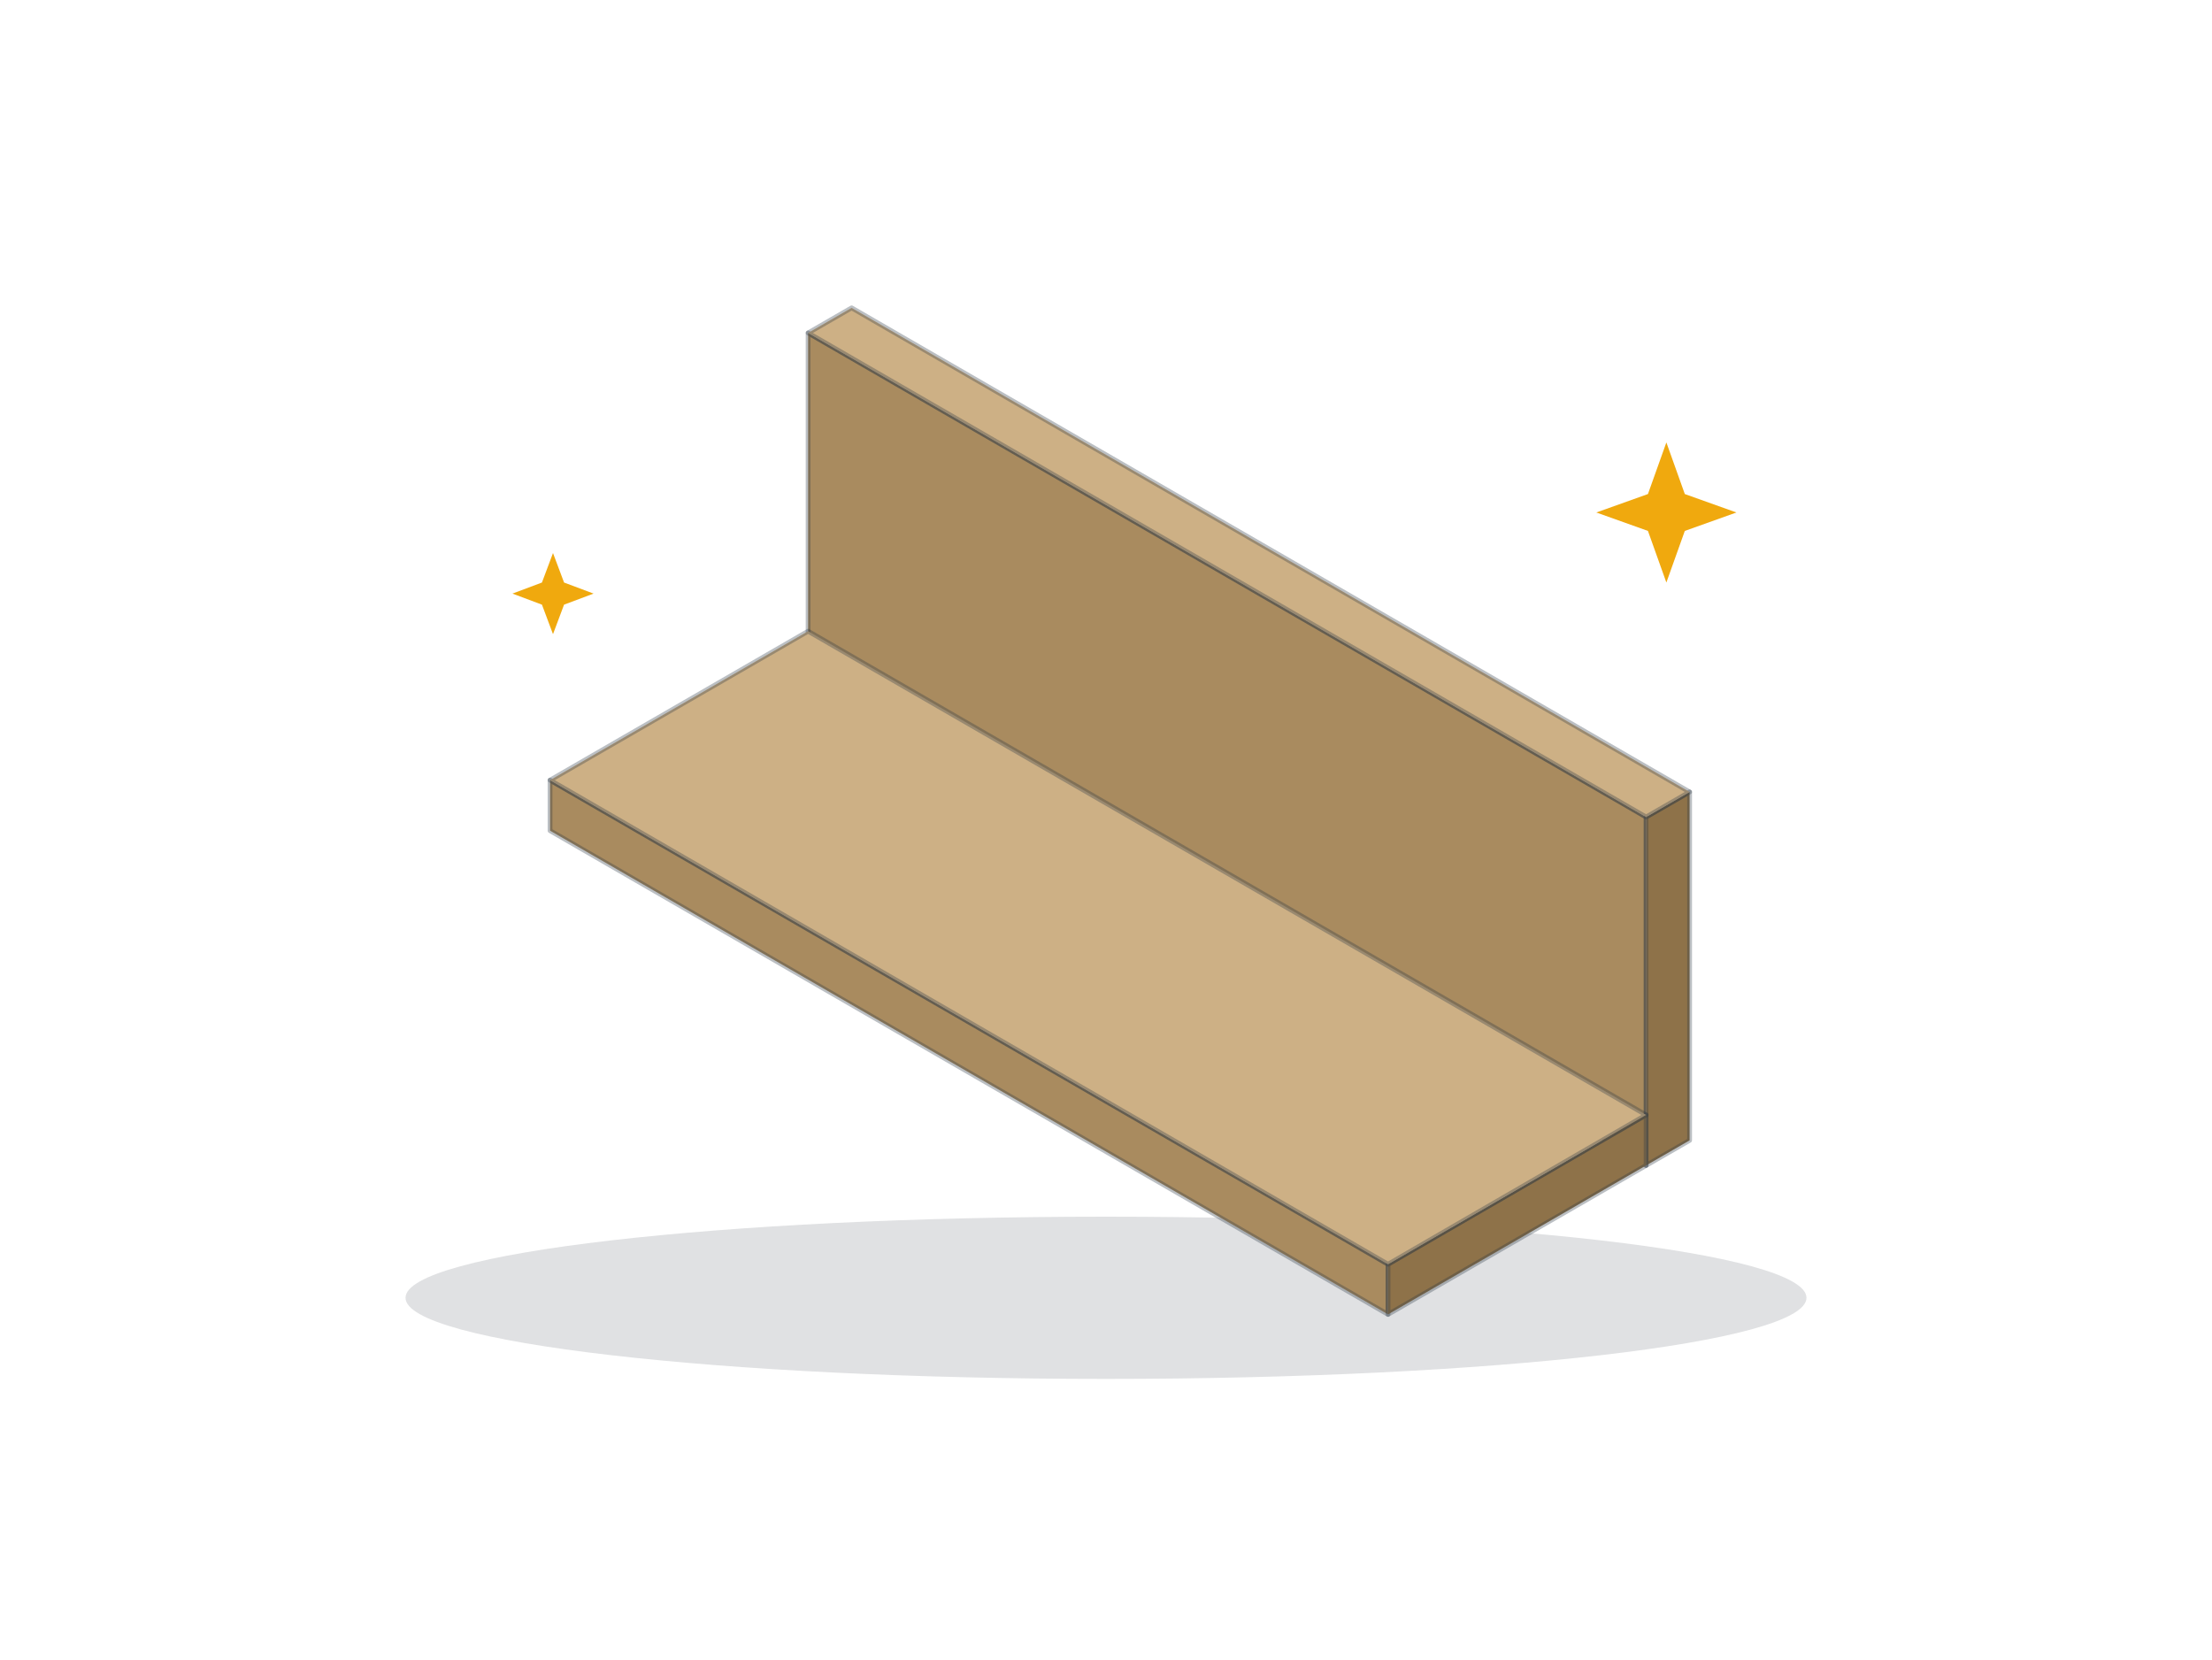
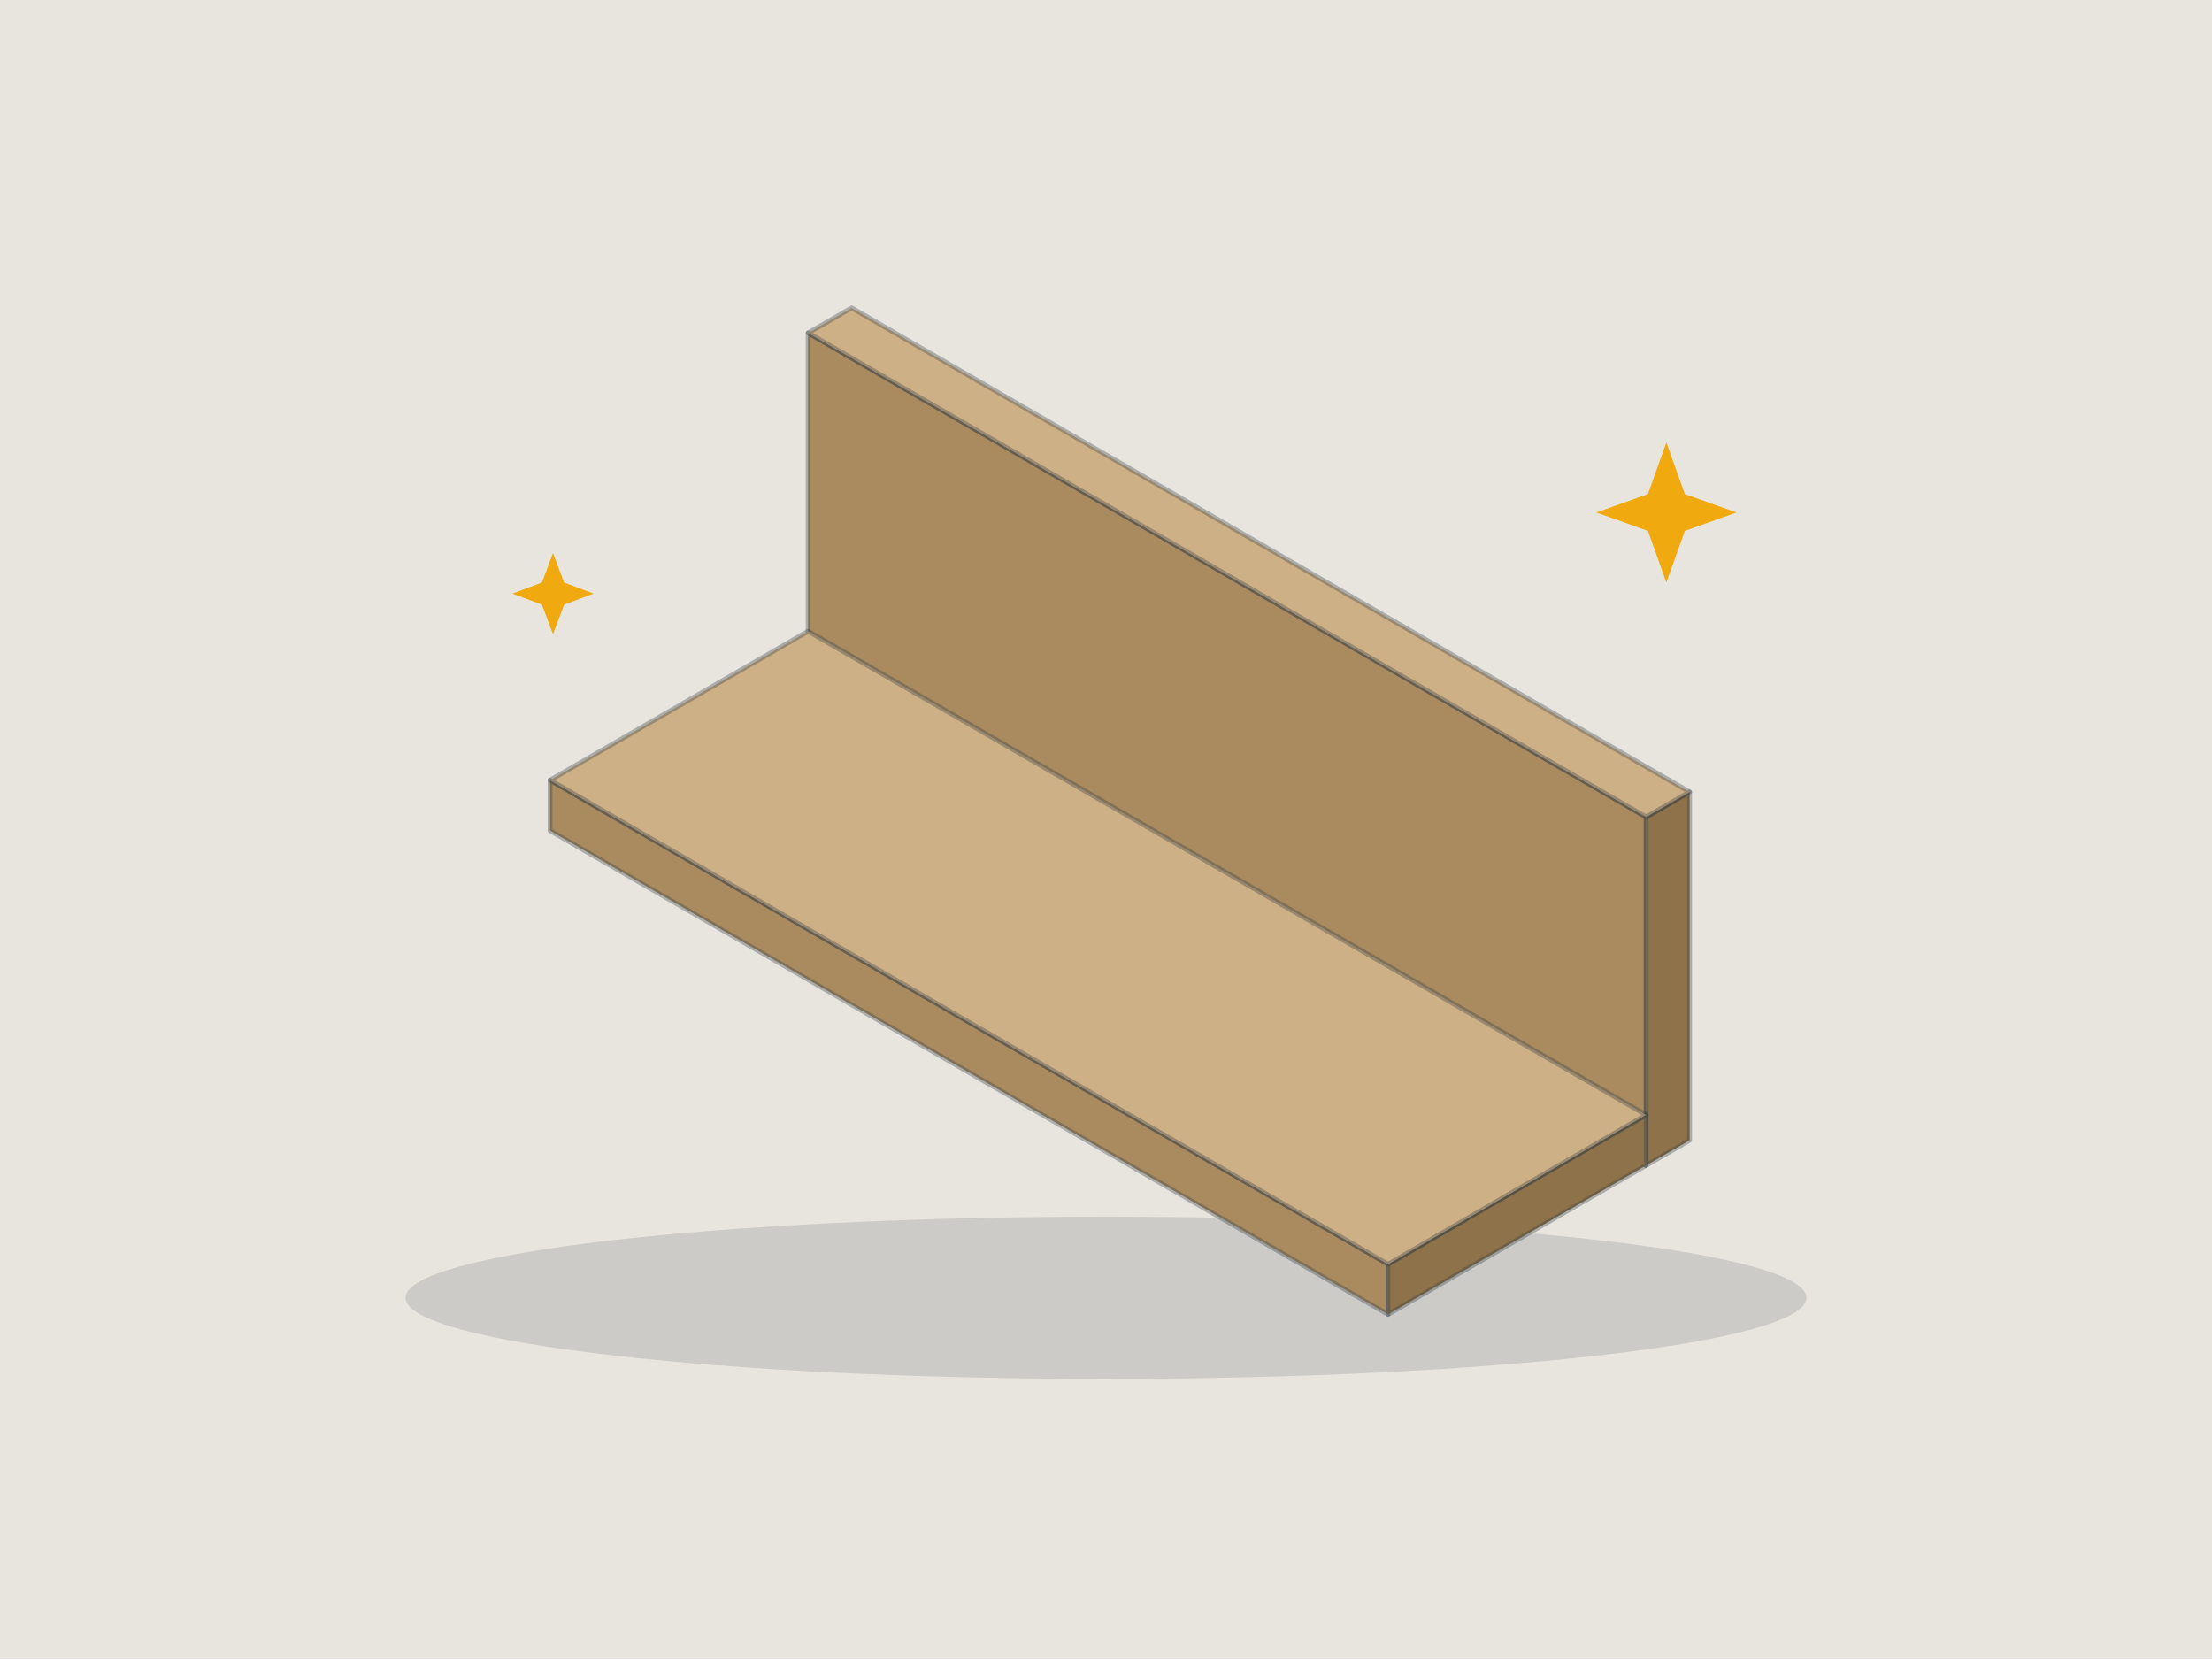
<svg xmlns="http://www.w3.org/2000/svg" viewBox="0 0 600 450" role="img" aria-label="L-shaped edge and corner guard">
  <style>
.bob{animation:bob 4.6s ease-in-out infinite}
.bob2{animation:bob 4.6s ease-in-out -2.3s infinite}
@keyframes bob{0%,100%{transform:translateY(0)}50%{transform:translateY(-8px)}}
.sh{animation:sh 4.6s ease-in-out infinite;transform-box:fill-box;transform-origin:center}
.sh2{animation:sh 4.6s ease-in-out -2.3s infinite;transform-box:fill-box;transform-origin:center}
@keyframes sh{0%,100%{transform:scale(1);opacity:.15}50%{transform:scale(.9);opacity:.09}}
.gloss{animation:gloss 4.2s ease-in-out infinite}
@keyframes gloss{0%,35%{transform:translateX(0)}80%,100%{transform:translateX(330px)}}
@media (prefers-reduced-motion:reduce){*{animation:none!important}}.tw{animation:tw 2.8s ease-in-out infinite;transform-box:fill-box;transform-origin:center}@keyframes tw{0%,100%{opacity:.15;transform:scale(.6)}50%{opacity:1;transform:scale(1)}}</style>
  <defs />
+   <rect width="600" height="450" fill="#e8e5de" />
  <ellipse class="sh" cx="300" cy="352" rx="190" ry="22" fill="#1c2430" opacity=".14" />
  <g class="bob">
    <polygon points="219.2,90.3 446.5,221.6 446.5,316.1 219.2,184.8" fill="#a98b5f" stroke="#2b3542" stroke-opacity=".32" stroke-width="1.3" stroke-linejoin="round" />
    <polygon points="458.3,214.8 446.5,221.6 446.5,316.1 458.3,309.3" fill="#8e7249" stroke="#2b3542" stroke-opacity=".32" stroke-width="1.3" stroke-linejoin="round" />
    <polygon points="231,83.5 458.3,214.8 446.5,221.6 219.2,90.3" fill="#cdb085" stroke="#2b3542" stroke-opacity=".32" stroke-width="1.3" stroke-linejoin="round" />
    <polygon points="149.2,211.6 376.5,342.9 376.5,356.5 149.2,225.3" fill="#a98b5f" stroke="#2b3542" stroke-opacity=".32" stroke-width="1.3" stroke-linejoin="round" />
    <polygon points="446.5,302.4 376.5,342.9 376.5,356.5 446.5,316.1" fill="#8e7249" stroke="#2b3542" stroke-opacity=".32" stroke-width="1.3" stroke-linejoin="round" />
    <polygon points="219.2,171.2 446.5,302.4 376.5,342.9 149.2,211.6" fill="#cdb085" stroke="#2b3542" stroke-opacity=".32" stroke-width="1.3" stroke-linejoin="round" />
  </g>
  <path class="tw" d="M452 120l5 14 14 5-14 5-5 14-5-14-14-5 14-5z" fill="#f0a90e" />
  <path class="tw" style="animation-delay:-1.4s" d="M150 150l3 8 8 3-8 3-3 8-3-8-8-3 8-3z" fill="#f0a90e" />
</svg>
